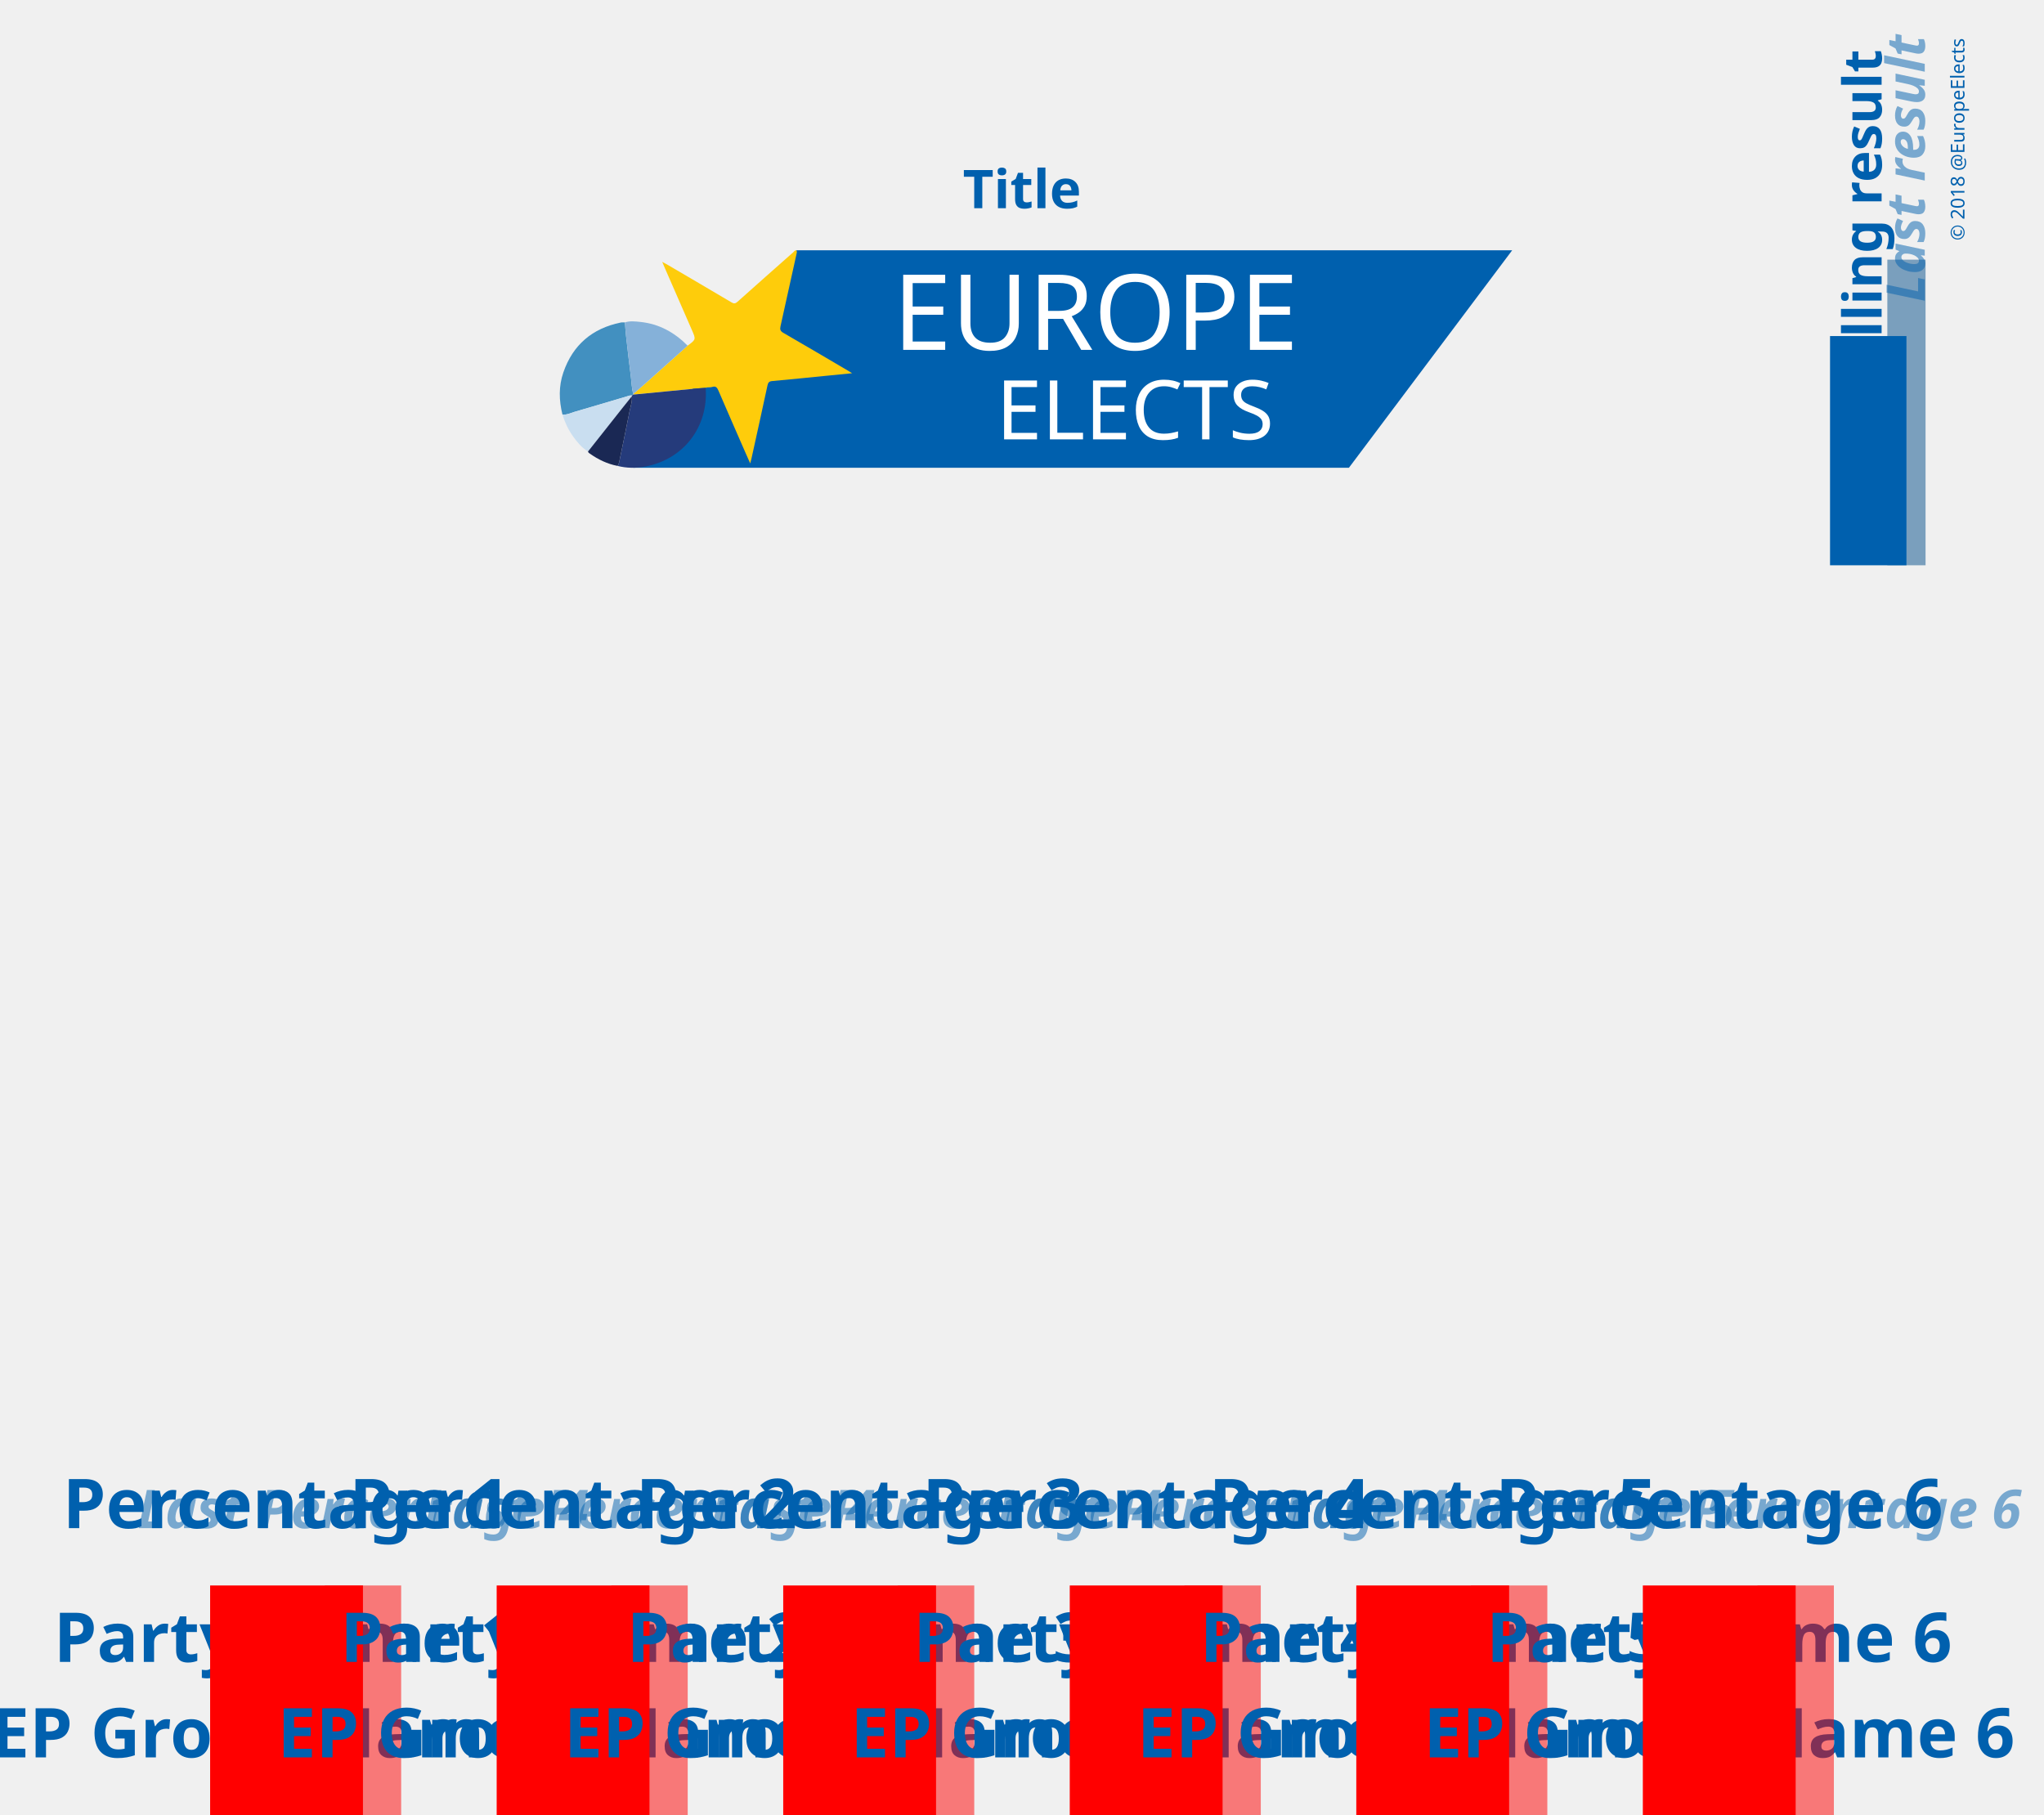
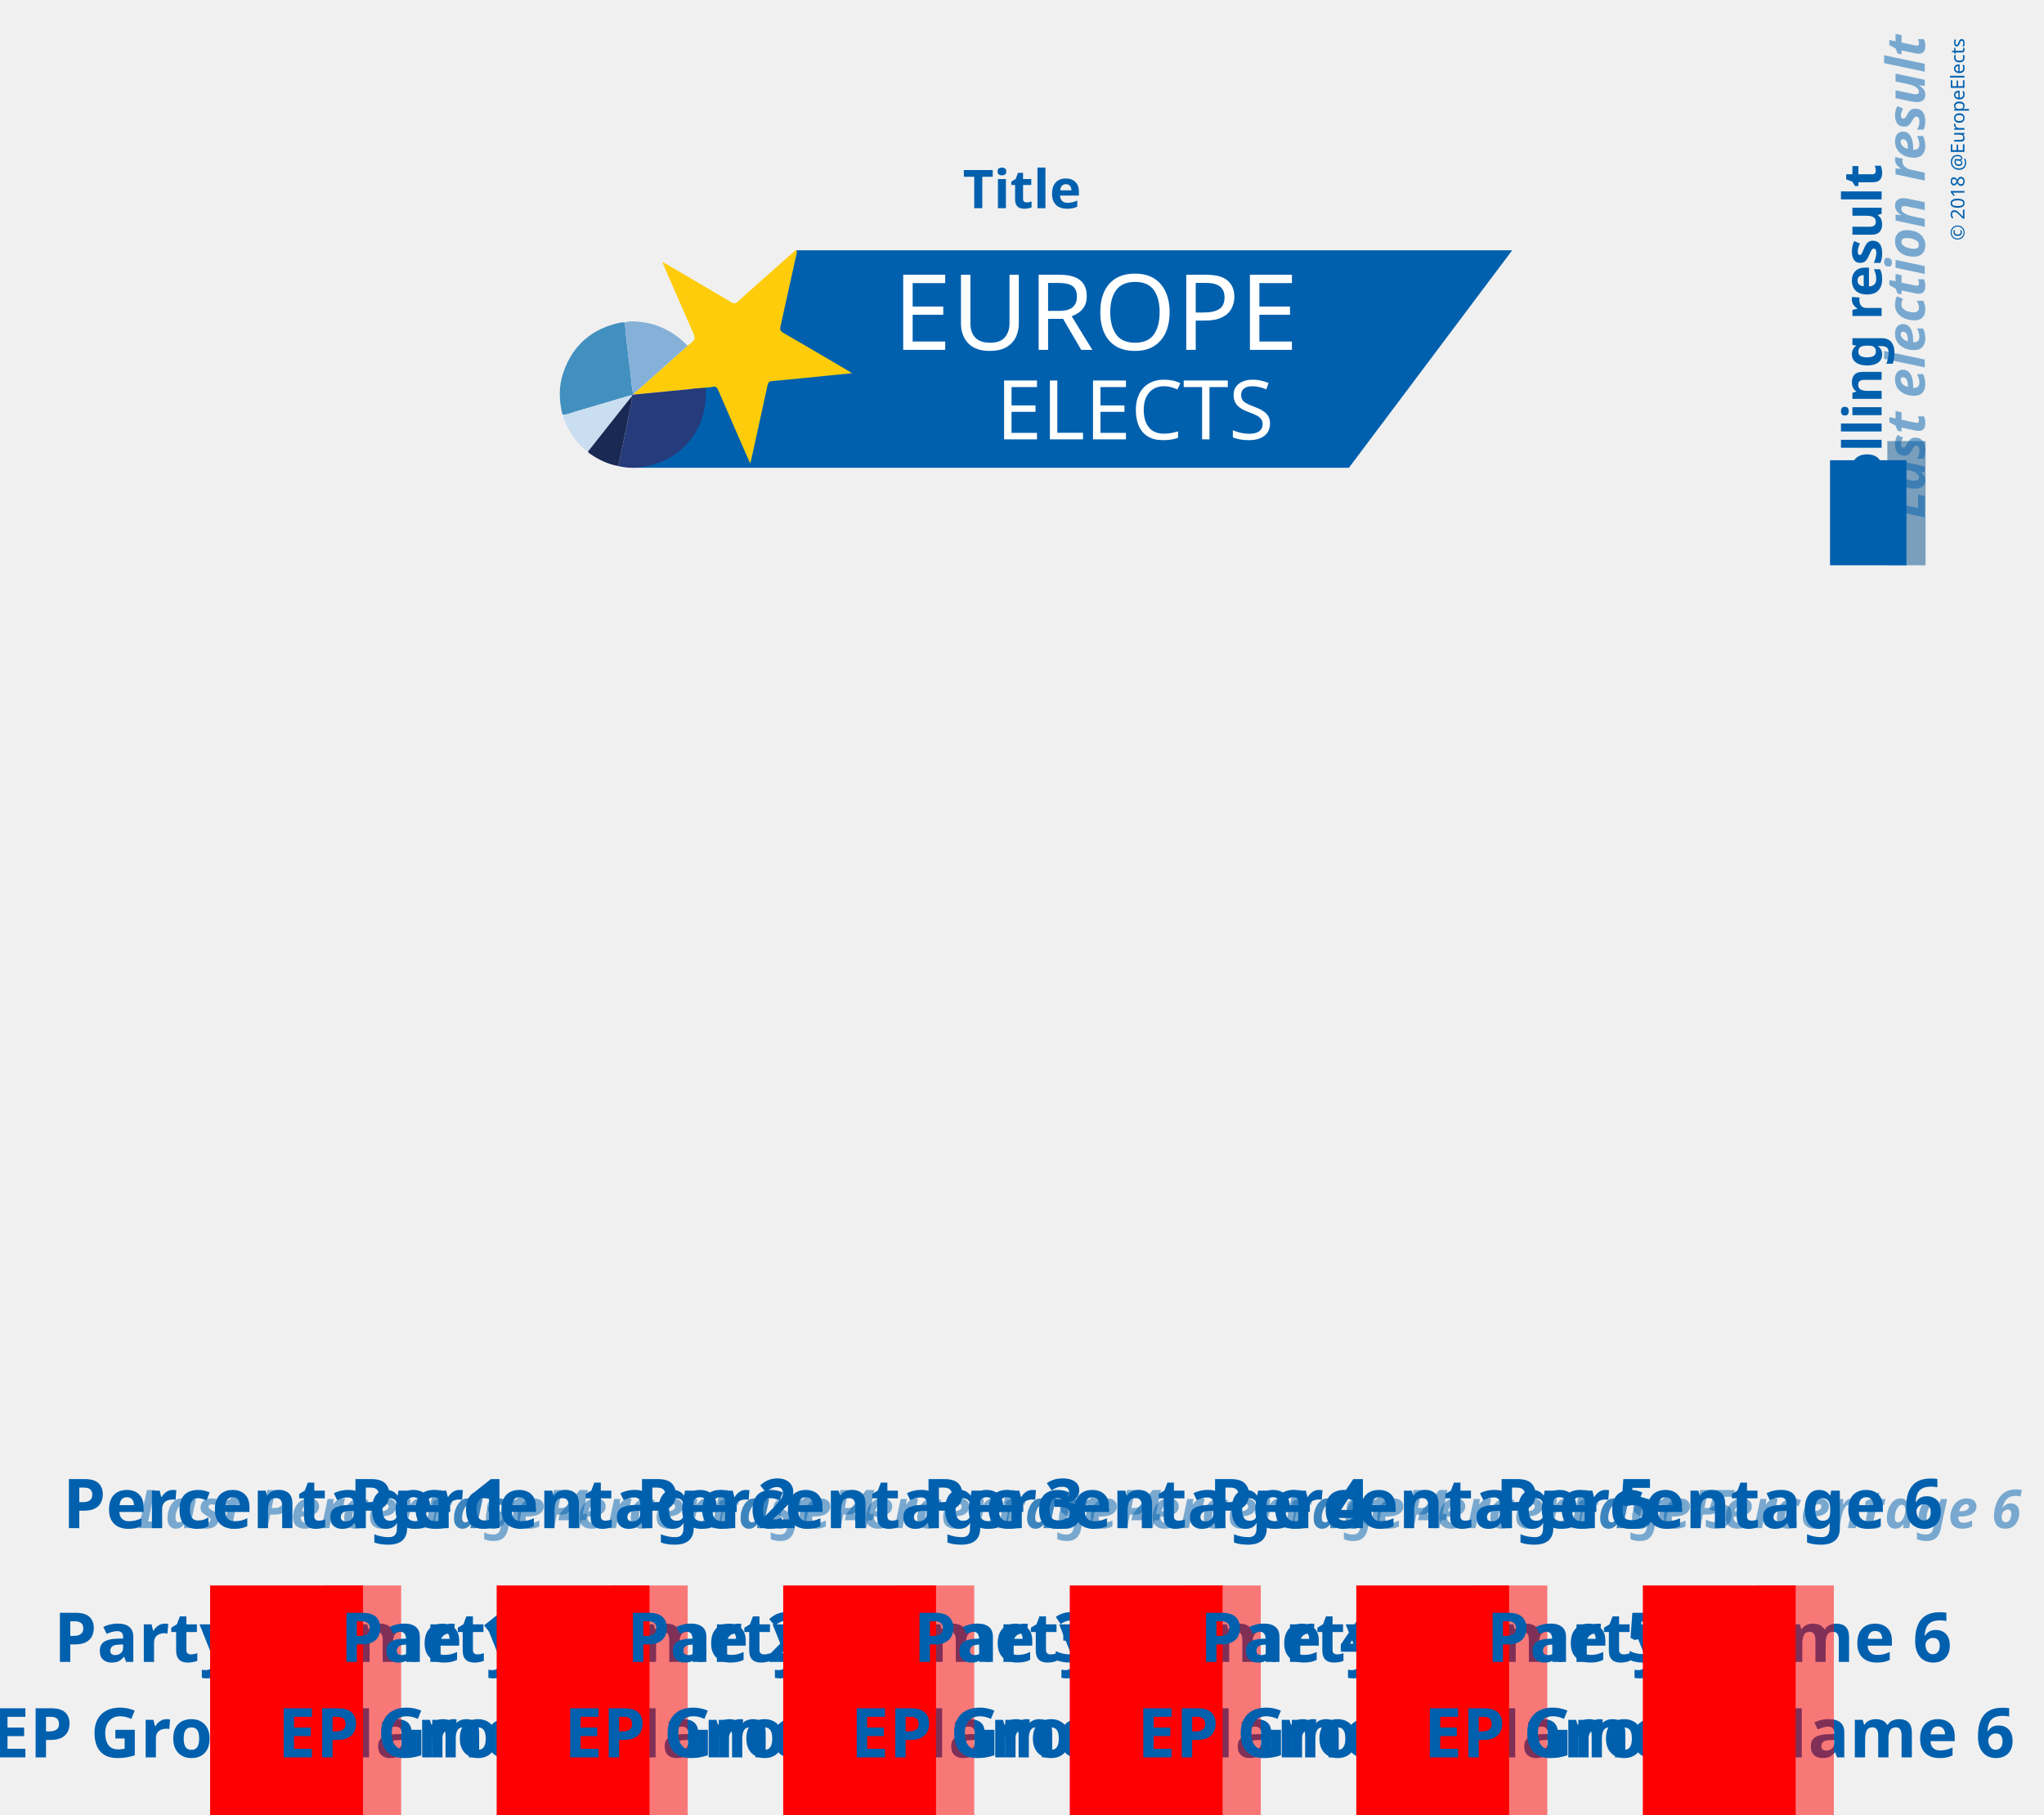
<svg xmlns="http://www.w3.org/2000/svg" height="950" width="1070" version="1.1" id="svg294">
  <defs id="defs70">
    <clipPath id="clipPath379" clipPathUnits="userSpaceOnUse">
      <path id="path377" d="M 0,300 H 600 V 0 H 0 Z" />
    </clipPath>
  </defs>
  <text font-size="46px" font-style="normal" font-weight="bold" text-align="center" x="535" y="61" id="text74" style="font-style:normal;font-weight:bold;font-size:46px;font-family:'Advent Pro';text-align:center;text-anchor:middle;fill:#0060ae" />
  <text font-size="28px" font-style="normal" font-weight="bold" text-align="center" x="535" y="109" id="title" style="font-style:normal;font-weight:bold;font-size:28px;font-family:'Advent Pro';text-align:center;text-anchor:middle;fill:#0060ae">Title</text>
  <text font-size="10px" font-style="normal" font-weight="normal" text-align="center" transform="rotate(-90)" x="-20" y="1028.356" id="text78" style="font-style:normal;font-weight:normal;font-size:10px;font-family:'Advent Pro';text-align:center;text-anchor:end;fill:#0060ae">© 2018 @EuropeElects</text>
  <g id="g368" transform="translate(-420,100)">
    <g id="layer1" transform="matrix(2.494488,0,0,2.494488,1052.84,-436.06)">
      <g id="g369" transform="matrix(0.3527778,0,0,-0.3527778,29.38088,232.8894)">
        <path d="m 0,0 h -425.677 l 97.138,129.395 H 97.138 Z" style="fill:#0060ae;fill-opacity:1;fill-rule:nonzero;stroke:none" id="path371" />
      </g>
      <g transform="matrix(0.3527778,0,0,-0.3527778,-142.1191,262.9821)" id="g373">
        <g id="g375" clip-path="url(#clipPath379)">
          <g id="g381" transform="translate(92.7598,157.9404)">
            <path d="m 0,0 c 4.968,3.662 4.997,3.674 2.582,9.229 -5.319,12.234 -10.673,24.454 -16.01,36.68 -0.481,1.1 -0.945,2.209 -1.683,3.938 1.26,-0.671 2.004,-1.033 2.715,-1.449 12.847,-7.534 25.707,-15.049 38.515,-22.65 1.445,-0.857 2.283,-0.771 3.539,0.355 10.98,9.838 22.03,19.598 33.073,29.365 0.575,0.508 1,1.311 1.974,1.289 0.521,-0.882 0.18,-1.742 -0.007,-2.587 C 61.565,39.956 58.447,25.739 55.258,11.537 54.849,9.715 55.118,8.678 56.9,7.65 69.732,0.25 82.483,-7.291 95.257,-14.791 c 0.682,-0.401 1.347,-0.834 2.596,-1.612 -5.581,-0.55 -10.544,-1.038 -15.509,-1.528 -10.69,-1.056 -21.374,-2.158 -32.073,-3.126 -1.811,-0.164 -2.396,-0.901 -2.758,-2.587 -3.109,-14.47 -6.316,-28.919 -9.498,-43.374 -0.184,-0.835 -0.416,-1.659 -0.768,-3.049 -1.196,2.702 -2.182,4.901 -3.145,7.109 -5.272,12.077 -10.569,24.144 -15.776,36.249 -0.777,1.808 -1.596,2.859 -3.742,2.133 -1.22,-0.413 -2.607,0.035 -3.845,-0.505 -1.771,-0.121 -3.547,-0.199 -5.313,-0.369 -12.574,-1.21 -25.148,-2.438 -37.721,-3.66 -0.015,0.121 -0.025,0.243 -0.031,0.365 2.26,1.965 4.541,3.905 6.775,5.898 C -17.025,-15.241 -8.516,-7.617 0,0" style="fill:#fecc0b;fill-opacity:1;fill-rule:nonzero;stroke:none" id="path383" />
          </g>
          <g id="g385" transform="translate(60.4648,128.8301)">
            <path d="m 0,0 c 12.573,1.222 25.146,2.451 37.721,3.66 1.766,0.17 3.542,0.249 5.313,0.369 1.709,-23.318 -13.172,-42.651 -36.176,-46.875 -5.408,-0.993 -10.849,-0.942 -16.226,0.422 0.474,0.671 0.774,1.402 0.941,2.217 2.062,10.063 4.213,20.109 6.172,30.192 0.576,2.963 1.718,5.872 1.338,8.988 l -0.114,0.463 -0.048,-0.023 c 0.377,-0.043 0.504,0.226 0.626,0.501 l 0.24,-0.03 z" style="fill:#253b7b;fill-opacity:1;fill-rule:nonzero;stroke:none" id="path387" />
          </g>
          <g id="g389" transform="translate(60.4648,128.8301)">
            <path d="m 0,0 -0.213,-0.116 c 0,0 -0.24,0.03 -0.24,0.031 -0.208,-0.167 -0.417,-0.335 -0.626,-0.502 l 0.048,0.023 c -0.839,0.198 -1.595,-0.138 -2.368,-0.368 -10.568,-3.132 -21.124,-6.301 -31.71,-9.366 -2.305,-0.668 -4.521,-1.867 -7.051,-1.56 -2.09,8.395 -2.307,16.794 0.532,25.039 5.662,16.446 17.22,26.232 34.195,29.701 0.783,0.16 1.621,0.051 2.432,0.067 0.217,-2.659 0.364,-5.327 0.663,-7.978 C -3.443,27.02 -2.56,19.066 -1.528,11.133 -1.062,7.541 -1.033,3.883 -0.031,0.366 -0.025,0.243 -0.015,0.122 0,0" style="fill:#4290c0;fill-opacity:1;fill-rule:nonzero;stroke:none" id="path391" />
          </g>
          <g id="g393" transform="translate(60.4336,129.1958)">
            <path d="m 0,0 c -1.002,3.518 -1.03,7.175 -1.497,10.767 -1.031,7.934 -1.915,15.887 -2.81,23.838 -0.298,2.651 -0.446,5.319 -0.663,7.978 3.015,0.994 6.097,0.591 9.133,0.285 C 15.327,41.742 24.53,36.628 32.327,28.746 23.811,21.127 15.301,13.504 6.775,5.897 4.541,3.904 2.26,1.964 0,0" style="fill:#85b1d9;fill-opacity:1;fill-rule:nonzero;stroke:none" id="path395" />
          </g>
          <g id="g397" transform="translate(18.3047,116.9722)">
            <path d="m 0,0 c 2.53,-0.307 4.746,0.892 7.051,1.56 10.586,3.065 21.142,6.233 31.71,9.366 0.773,0.23 1.529,0.566 2.368,0.367 0.038,-0.154 0.076,-0.308 0.114,-0.463 -1.68,-2.088 -3.372,-4.165 -5.035,-6.266 -7.005,-8.848 -14,-17.704 -20.999,-26.558 -3.738,2.253 -6.441,5.547 -8.918,9.029 C 3.474,-9.006 1.411,-4.655 0,0" style="fill:#c9def0;fill-opacity:1;fill-rule:nonzero;stroke:none" id="path399" />
          </g>
          <g id="g401" transform="translate(33.5137,94.9785)">
            <path d="m 0,0 c 6.999,8.854 13.994,17.709 20.999,26.558 1.663,2.101 3.355,4.177 5.035,6.266 C 26.414,29.708 25.272,26.8 24.696,23.836 22.737,13.753 20.586,3.708 18.524,-6.355 18.357,-7.17 18.058,-7.902 17.583,-8.572 11.512,-7.417 6.093,-4.784 1.073,-1.256 0.619,-0.937 0.118,-0.622 0,0" style="fill:#1a2854;fill-opacity:1;fill-rule:nonzero;stroke:none" id="path403" />
          </g>
          <g id="g405" transform="translate(59.3857,128.2432)">
            <path d="M 0,0 C 0.209,0.167 0.418,0.334 0.626,0.501 0.504,0.226 0.377,-0.043 0,0" style="fill:#c9def0;fill-opacity:1;fill-rule:nonzero;stroke:none" id="path407" />
          </g>
        </g>
      </g>
      <text y="208.148" x="-66.294" style="font-variant:normal;font-weight:500;font-stretch:normal;font-size:22.083px;font-family:'Advent Pro';-inkscape-font-specification:AdventPro-Medium;writing-mode:lr-tb;fill:#ffffff;fill-opacity:1;fill-rule:nonzero;stroke:none;stroke-width:0.353" id="text411">
        <tspan style="stroke-width:0.353" x="-66.294 -56.025 -43.526 -31.866 -19.986 -7.906" y="208.148" id="tspan409">EUROPE</tspan>
      </text>
      <text y="226.924" x="-44.651" style="font-variant:normal;font-weight:300;font-stretch:normal;font-size:17.282px;font-family:'Advent Pro';-inkscape-font-specification:AdventPro-Light;writing-mode:lr-tb;fill:#ffffff;fill-opacity:1;fill-rule:nonzero;stroke:none;stroke-width:0.353" id="text415">
        <tspan style="stroke-width:0.353" x="-44.651 -36.615 -29.011 -20.974 -13.474 -6.526" y="226.924" id="tspan413">ELECTS</tspan>
      </text>
    </g>
  </g>
  <g transform="translate(100,-470)" id="g338">
-     <rect height="20" width="160" x="-765.928" y="887.991" id="rect80-2" style="opacity:0.5;fill:#044e8a;stroke-width:5" transform="rotate(-90)" />
-     <rect height="40" width="120" x="-765.928" y="857.991" id="rect86-9" style="fill:#0060ae" transform="rotate(-90)" />
-     <text font-size="28px" font-style="normal" font-weight="bold" text-align="center" x="-495.878" y="884.991" id="text88-3" style="font-style:normal;font-weight:bold;font-size:28px;font-family:'Advent Pro';text-align:center;text-anchor:end;fill:#0060ae" transform="rotate(-90)">Polling result</text>
-     <text font-size="28px" font-style="italic" font-weight="bold" text-align="center" x="-488.253" y="907.581" id="text92-0" style="font-style:italic;font-weight:bold;font-size:28px;font-family:'Advent Pro';text-align:center;text-anchor:end;opacity:0.5;fill:#0060ae" transform="rotate(-90)">Last result</text>
+     <rect height="20" width="65" x="-765.928" y="887.991" id="rect80-2" style="opacity:0.5;fill:#044e8a;stroke-width:5" transform="rotate(-90)" />
+     <rect height="40" width="55" x="-765.928" y="857.991" id="rect86-9" style="fill:#0060ae" transform="rotate(-90)" />
+     <text font-size="28px" font-style="normal" font-weight="bold" text-align="center" x="-555.878" y="884.991" id="text88-3" style="font-style:normal;font-weight:bold;font-size:28px;font-family:'Advent Pro';text-align:center;text-anchor:end;fill:#0060ae" transform="rotate(-90)">Polling result</text>
+     <text font-size="28px" font-style="italic" font-weight="bold" text-align="center" x="-488.253" y="907.581" id="text92-0" style="font-style:italic;font-weight:bold;font-size:28px;font-family:'Advent Pro';text-align:center;text-anchor:end;opacity:0.5;fill:#0060ae" transform="rotate(-90)">Last election result</text>
  </g>
  <text style="font-style:normal;font-weight:bold;font-size:36px;font-family:'Advent Pro';text-align:center;text-anchor:middle;fill:#0060ae" id="party-name-1" y="870" x="150" text-align="center" font-weight="bold" font-style="normal" font-size="36px">Party Name 1</text>
  <text style="font-style:normal;font-weight:bold;font-size:36px;font-family:'Advent Pro';text-align:center;text-anchor:middle;fill:#0060ae" id="ep-group-name-1" y="920" x="150" text-align="center" font-weight="bold" font-style="normal" font-size="36px">EP Group Name 1</text>
  <rect id="party-bar-1" y="830" x="110" width="80" height="498" fill="#ff0000" />
  <rect id="party-bar-last-1" y="830" x="170" width="40" height="498" fill="#ff0000" style="opacity:0.5" />
  <text style="font-style:normal;font-weight:bold;font-size:36px;font-family:'Advent Pro';text-align:center;text-anchor:middle;fill:#0060ae" id="percentage-1" y="800" x="150" text-align="center" font-weight="bold" font-style="normal" font-size="36px">Percentage 1</text>
  <text style="font-style:italic;font-weight:bold;font-size:28px;font-family:'Advent Pro';text-align:center;text-anchor:middle;fill:#0060ae;opacity:0.5" id="percentage-last-1" y="800" x="190" text-align="center" font-weight="bold" font-style="normal" font-size="36px">Last Percentage 4</text>
  <text style="font-style:normal;font-weight:bold;font-size:36px;font-family:'Advent Pro';text-align:center;text-anchor:middle;fill:#0060ae" id="party-name-2" y="870" x="300" text-align="center" font-weight="bold" font-style="normal" font-size="36px">Party Name 2</text>
  <text style="font-style:normal;font-weight:bold;font-size:36px;font-family:'Advent Pro';text-align:center;text-anchor:middle;fill:#0060ae" id="ep-group-name-2" y="920" x="300" text-align="center" font-weight="bold" font-style="normal" font-size="36px">EP Group Name 2</text>
  <rect id="party-bar-2" y="830" x="260" width="80" height="498" fill="#ff0000" />
  <rect id="party-bar-last-2" y="830" x="320" width="40" height="498" fill="#ff0000" style="opacity:0.5" />
  <text style="font-style:normal;font-weight:bold;font-size:36px;font-family:'Advent Pro';text-align:center;text-anchor:middle;fill:#0060ae" id="percentage-2" y="800" x="300" text-align="center" font-weight="bold" font-style="normal" font-size="36px">Percentage 2</text>
  <text style="font-style:italic;font-weight:bold;font-size:28px;font-family:'Advent Pro';text-align:center;text-anchor:middle;fill:#0060ae;opacity:0.5" id="percentage-last-2" y="800" x="340" text-align="center" font-weight="bold" font-style="normal" font-size="36px">Last Percentage 4</text>
  <text style="font-style:normal;font-weight:bold;font-size:36px;font-family:'Advent Pro';text-align:center;text-anchor:middle;fill:#0060ae" id="party-name-3" y="870" x="450" text-align="center" font-weight="bold" font-style="normal" font-size="36px">Party Name 3</text>
  <text style="font-style:normal;font-weight:bold;font-size:36px;font-family:'Advent Pro';text-align:center;text-anchor:middle;fill:#0060ae" id="ep-group-name-3" y="920" x="450" text-align="center" font-weight="bold" font-style="normal" font-size="36px">EP Group Name 3</text>
  <rect id="party-bar-3" y="830" x="410" width="80" height="498" fill="#ff0000" />
  <rect id="party-bar-last-3" y="830" x="470" width="40" height="498" fill="#ff0000" style="opacity:0.5" />
  <text style="font-style:normal;font-weight:bold;font-size:36px;font-family:'Advent Pro';text-align:center;text-anchor:middle;fill:#0060ae" id="percentage-3" y="800" x="450" text-align="center" font-weight="bold" font-style="normal" font-size="36px">Percentage 3</text>
  <text style="font-style:italic;font-weight:bold;font-size:28px;font-family:'Advent Pro';text-align:center;text-anchor:middle;fill:#0060ae;opacity:0.5" id="percentage-last-3" y="800" x="490" text-align="center" font-weight="bold" font-style="normal" font-size="36px">Last Percentage 4</text>
  <text style="font-style:normal;font-weight:bold;font-size:36px;font-family:'Advent Pro';text-align:center;text-anchor:middle;fill:#0060ae" id="party-name-4" y="870" x="600" text-align="center" font-weight="bold" font-style="normal" font-size="36px">Party Name 4</text>
  <text style="font-style:normal;font-weight:bold;font-size:36px;font-family:'Advent Pro';text-align:center;text-anchor:middle;fill:#0060ae" id="ep-group-name-4" y="920" x="600" text-align="center" font-weight="bold" font-style="normal" font-size="36px">EP Group Name 4</text>
  <rect id="party-bar-4" y="830" x="560" width="80" height="498" fill="#ff0000" />
  <rect id="party-bar-last-4" y="830" x="620" width="40" height="498" fill="#ff0000" style="opacity:0.5" />
  <text style="font-style:normal;font-weight:bold;font-size:36px;font-family:'Advent Pro';text-align:center;text-anchor:middle;fill:#0060ae" id="percentage-4" y="800" x="600" text-align="center" font-weight="bold" font-style="normal" font-size="36px">Percentage 4</text>
  <text style="font-style:italic;font-weight:bold;font-size:28px;font-family:'Advent Pro';text-align:center;text-anchor:middle;fill:#0060ae;opacity:0.5" id="percentage-last-4" y="800" x="640" text-align="center" font-weight="bold" font-style="normal" font-size="36px">Last Percentage 4</text>
  <text style="font-style:normal;font-weight:bold;font-size:36px;font-family:'Advent Pro';text-align:center;text-anchor:middle;fill:#0060ae" id="party-name-5" y="870" x="750" text-align="center" font-weight="bold" font-style="normal" font-size="36px">Party Name 5</text>
  <text style="font-style:normal;font-weight:bold;font-size:36px;font-family:'Advent Pro';text-align:center;text-anchor:middle;fill:#0060ae" id="ep-group-name-5" y="920" x="750" text-align="center" font-weight="bold" font-style="normal" font-size="36px">EP Group Name 5</text>
  <rect id="party-bar-5" y="830" x="710" width="80" height="498" fill="#ff0000" />
  <rect id="party-bar-last-5" y="830" x="770" width="40" height="498" fill="#ff0000" style="opacity:0.5" />
  <text style="font-style:normal;font-weight:bold;font-size:36px;font-family:'Advent Pro';text-align:center;text-anchor:middle;fill:#0060ae" id="percentage-5" y="800" x="750" text-align="center" font-weight="bold" font-style="normal" font-size="36px">Percentage 5</text>
  <text style="font-style:italic;font-weight:bold;font-size:28px;font-family:'Advent Pro';text-align:center;text-anchor:middle;fill:#0060ae;opacity:0.5" id="percentage-last-5" y="800" x="790" text-align="center" font-weight="bold" font-style="normal" font-size="36px">Last Percentage 5</text>
  <text style="font-style:normal;font-weight:bold;font-size:36px;font-family:'Advent Pro';text-align:center;text-anchor:middle;fill:#0060ae" id="party-name-6" y="870" x="900" text-align="center" font-weight="bold" font-style="normal" font-size="36px">Party Name 6</text>
  <text style="font-style:normal;font-weight:bold;font-size:36px;font-family:'Advent Pro';text-align:center;text-anchor:middle;fill:#0060ae" id="ep-group-name-6" y="920" x="900" text-align="center" font-weight="bold" font-style="normal" font-size="36px">EP Group Name 6</text>
  <rect id="party-bar-6" y="830" x="860" width="80" height="498" fill="#ff0000" />
  <rect id="party-bar-last-6" y="830" x="920" width="40" height="498" fill="#ff0000" style="opacity:0.5" />
  <text style="font-style:normal;font-weight:bold;font-size:36px;font-family:'Advent Pro';text-align:center;text-anchor:middle;fill:#0060ae" id="percentage-6" y="800" x="900" text-align="center" font-weight="bold" font-style="normal" font-size="36px">Percentage 6</text>
  <text style="font-style:italic;font-weight:bold;font-size:28px;font-family:'Advent Pro';text-align:center;text-anchor:middle;fill:#0060ae;opacity:0.5" id="percentage-last-6" y="800" x="940" text-align="center" font-weight="bold" font-style="normal" font-size="36px">Last Percentage 6</text>
</svg>
